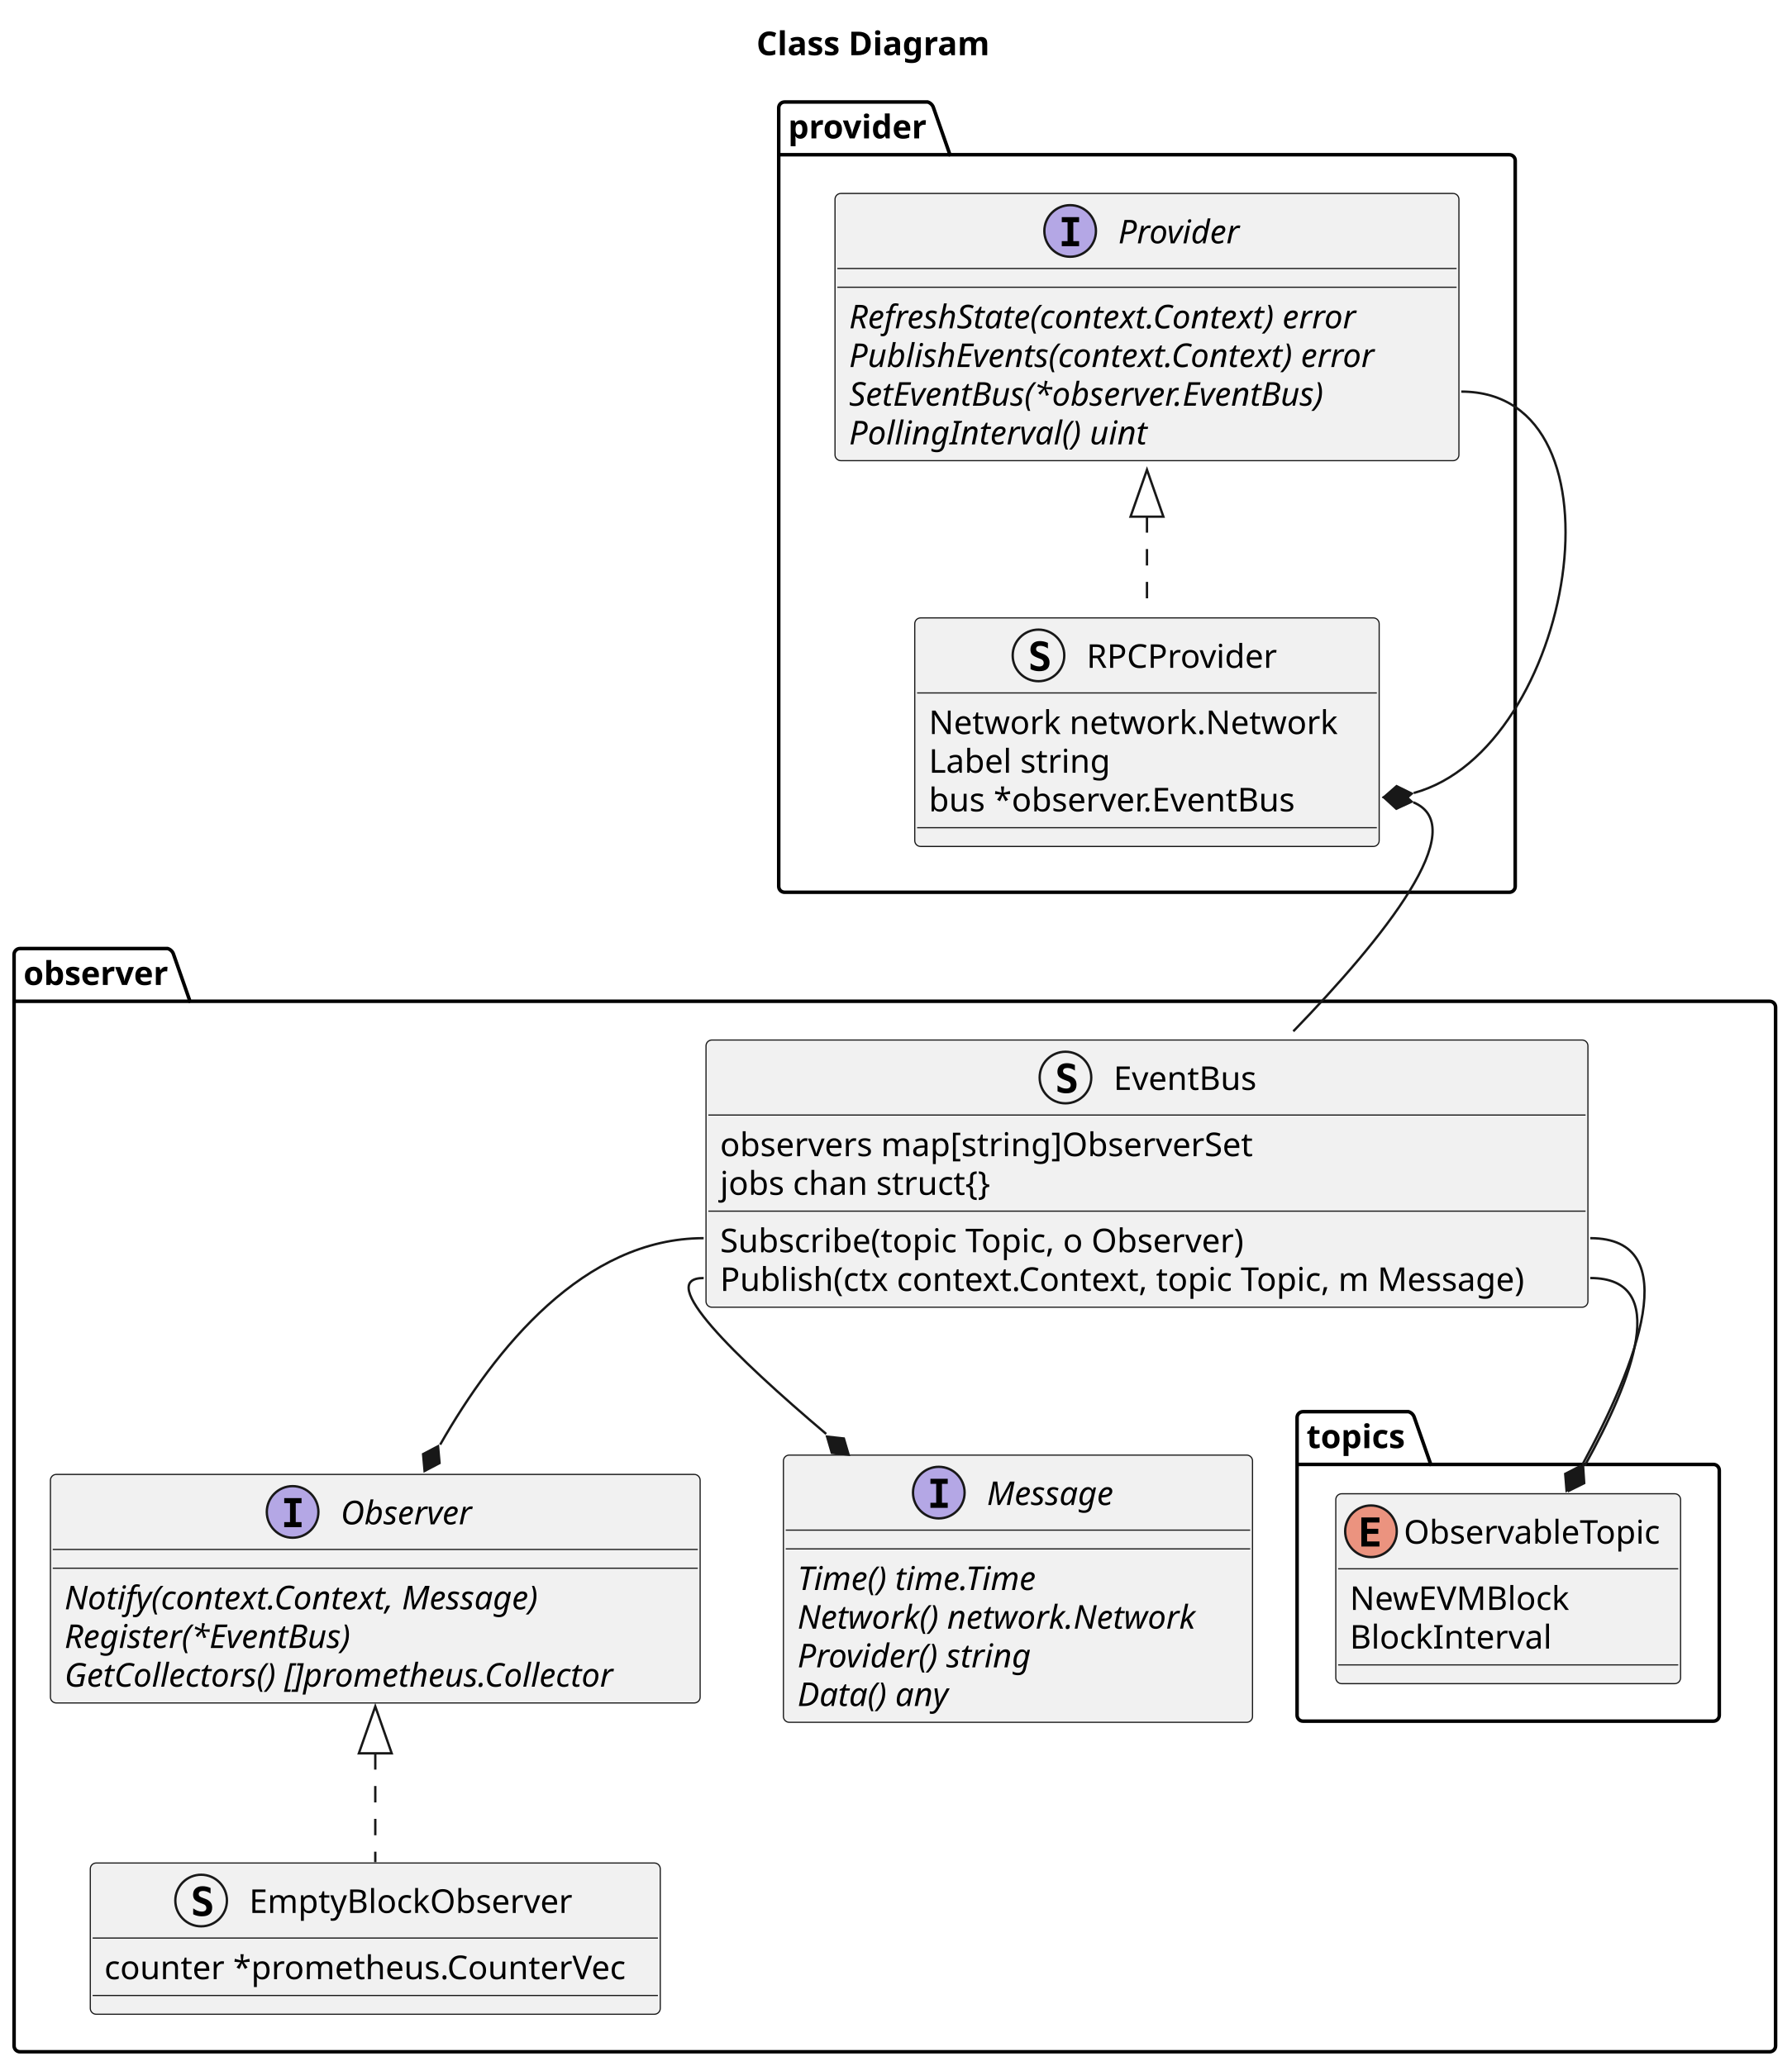
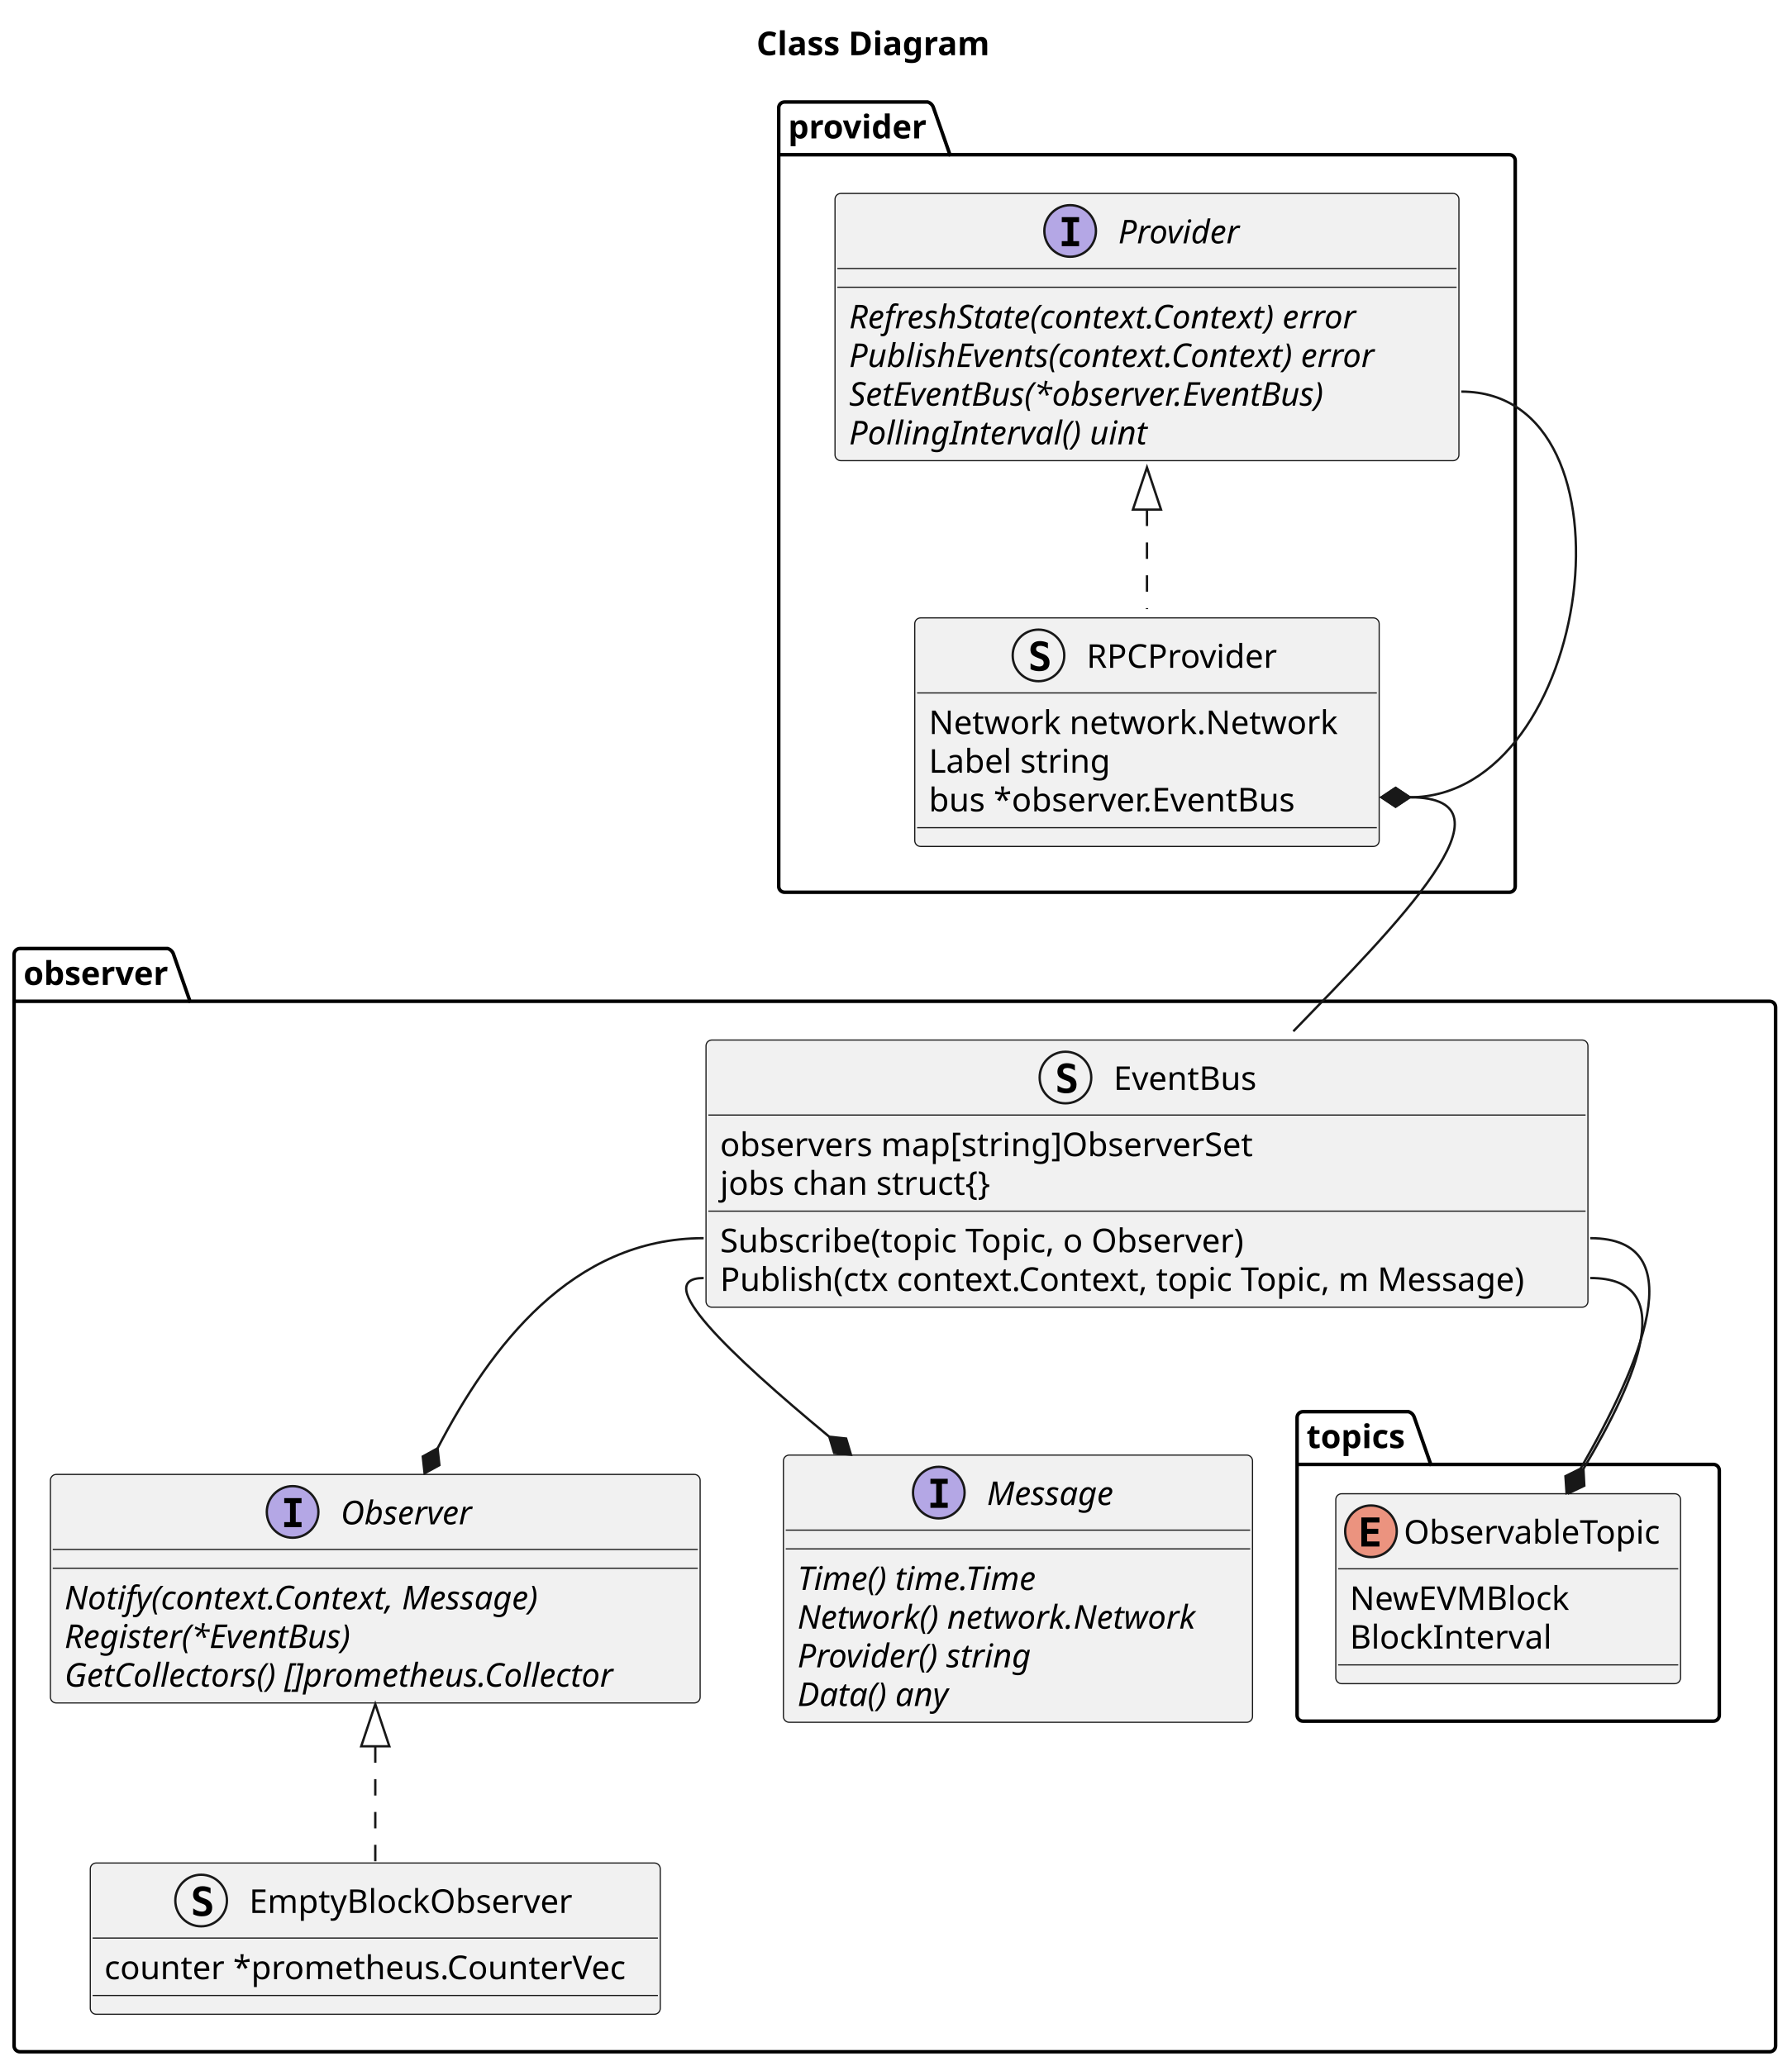
<svg xmlns="http://www.w3.org/2000/svg" contentStyleType="text/css" height="881px" preserveAspectRatio="none" style="width:764px;height:881px;background:#FFFFFF;" version="1.1" viewBox="0 0 764 881" width="764px" zoomAndPan="magnify">
  <defs />
  <g>
    <text fill="#000000" font-family="sans-serif" font-size="14" font-weight="bold" lengthAdjust="spacing" textLength="105" x="322.5" y="23.535">Class Diagram</text>
    <g id="cluster_provider">
      <path d="M334.5,43.488 L395.5,43.488 A3.75,3.75 0 0 1 398,45.988 L405,65.977 L643.5,65.977 A2.5,2.5 0 0 1 646,68.477 L646,377.988 A2.5,2.5 0 0 1 643.5,380.488 L334.5,380.488 A2.5,2.5 0 0 1 332,377.988 L332,45.988 A2.5,2.5 0 0 1 334.5,43.488 " fill="none" style="stroke:#000000;stroke-width:1.5;" />
      <line style="stroke:#000000;stroke-width:1.5;" x1="332" x2="405" y1="65.977" y2="65.977" />
      <text fill="#000000" font-family="sans-serif" font-size="14" font-weight="bold" lengthAdjust="spacing" textLength="60" x="336" y="59.023">provider</text>
    </g>
    <g id="cluster_observer">
      <path d="M8.5,404.488 L71.5,404.488 A3.75,3.75 0 0 1 74,406.988 L81,426.977 L754.5,426.977 A2.5,2.5 0 0 1 757,429.477 L757,872.428 A2.5,2.5 0 0 1 754.5,874.928 L8.5,874.928 A2.5,2.5 0 0 1 6,872.428 L6,406.988 A2.5,2.5 0 0 1 8.5,404.488 " fill="none" style="stroke:#000000;stroke-width:1.5;" />
      <line style="stroke:#000000;stroke-width:1.5;" x1="6" x2="81" y1="426.977" y2="426.977" />
      <text fill="#000000" font-family="sans-serif" font-size="14" font-weight="bold" lengthAdjust="spacing" textLength="62" x="10" y="420.023">observer</text>
    </g>
    <g id="cluster_topics">
      <path d="M555.5,601.978 L600.5,601.978 A3.75,3.75 0 0 1 603,604.478 L610,624.467 L730.5,624.467 A2.5,2.5 0 0 1 733,626.967 L733,731.448 A2.5,2.5 0 0 1 730.5,733.948 L555.5,733.948 A2.5,2.5 0 0 1 553,731.448 L553,604.478 A2.5,2.5 0 0 1 555.5,601.978 " fill="none" style="stroke:#000000;stroke-width:1.5;" />
      <line style="stroke:#000000;stroke-width:1.5;" x1="553" x2="610" y1="624.467" y2="624.467" />
      <text fill="#000000" font-family="sans-serif" font-size="14" font-weight="bold" lengthAdjust="spacing" textLength="44" x="557" y="617.513">topics</text>
    </g>
    <g id="elem_Provider">
      <rect codeLine="5" fill="#F1F1F1" height="113.953" id="Provider" rx="2.5" ry="2.5" style="stroke:#181818;stroke-width:0.5;" width="266" x="356" y="82.488" />
      <ellipse cx="456.25" cy="98.488" fill="#B4A7E5" rx="11" ry="11" style="stroke:#181818;stroke-width:1.0;" />
      <path d="M452.678,94.753 L452.678,92.595 L460.057,92.595 L460.057,94.753 L457.592,94.753 L457.592,102.83 L460.057,102.83 L460.057,104.988 L452.678,104.988 L452.678,102.83 L455.143,102.83 L455.143,94.753 Z " fill="#000000" />
      <text fill="#000000" font-family="sans-serif" font-size="14" font-style="italic" lengthAdjust="spacing" textLength="57" x="476.75" y="103.779">Provider</text>
      <line style="stroke:#181818;stroke-width:0.5;" x1="357" x2="621" y1="114.488" y2="114.488" />
      <line style="stroke:#181818;stroke-width:0.5;" x1="357" x2="621" y1="122.488" y2="122.488" />
      <text fill="#000000" font-family="sans-serif" font-size="14" font-style="italic" lengthAdjust="spacing" textLength="246" x="362" y="140.023">RefreshState(context.Context) error</text>
      <text fill="#000000" font-family="sans-serif" font-size="14" font-style="italic" lengthAdjust="spacing" textLength="254" x="362" y="156.512">PublishEvents(context.Context) error</text>
      <text fill="#000000" font-family="sans-serif" font-size="14" font-style="italic" lengthAdjust="spacing" textLength="224" x="362" y="173">SetEventBus(*observer.EventBus)</text>
      <text fill="#000000" font-family="sans-serif" font-size="14" font-style="italic" lengthAdjust="spacing" textLength="139" x="362" y="189.488">PollingInterval() uint</text>
    </g>
    <g id="elem_RPCProvider">
      <rect codeLine="12" fill="#F1F1F1" height="97.465" id="RPCProvider" rx="2.5" ry="2.5" style="stroke:#181818;stroke-width:0.5;" width="198" x="390" y="263.488" />
      <ellipse cx="442.75" cy="279.488" fill="#F1F1F1" rx="11" ry="11" style="stroke:#181818;stroke-width:1.0;" />
      <path d="M442.483,280.551 Q440.632,279.846 439.977,279.07 Q439.321,278.293 439.321,276.982 Q439.321,275.297 440.4,274.334 Q441.479,273.371 443.363,273.371 Q444.218,273.371 445.073,273.566 Q445.928,273.761 446.767,274.143 L446.767,276.534 Q445.978,275.978 445.165,275.687 Q444.351,275.397 443.554,275.397 Q442.666,275.397 442.193,275.753 Q441.72,276.11 441.72,276.774 Q441.72,277.289 442.064,277.625 Q442.409,277.961 443.504,278.368 L444.559,278.767 Q446.053,279.315 446.758,280.219 Q447.464,281.124 447.464,282.502 Q447.464,284.378 446.356,285.303 Q445.248,286.229 443.006,286.229 Q442.085,286.229 441.159,286.009 Q440.234,285.789 439.371,285.357 L439.371,282.826 Q440.35,283.523 441.267,283.863 Q442.185,284.204 443.081,284.204 Q443.986,284.204 444.484,283.793 Q444.982,283.382 444.982,282.643 Q444.982,282.087 444.65,281.668 Q444.318,281.248 443.687,281.008 Z " fill="#000000" />
      <text fill="#000000" font-family="sans-serif" font-size="14" lengthAdjust="spacing" textLength="84" x="463.25" y="284.779">RPCProvider</text>
      <line style="stroke:#181818;stroke-width:0.5;" x1="391" x2="587" y1="295.488" y2="295.488" />
      <text fill="#000000" font-family="sans-serif" font-size="14" lengthAdjust="spacing" textLength="186" x="396" y="313.023">Network   network.Network</text>
      <text fill="#000000" font-family="sans-serif" font-size="14" lengthAdjust="spacing" textLength="96" x="396" y="329.512">Label     string</text>
      <text fill="#000000" font-family="sans-serif" font-size="14" lengthAdjust="spacing" textLength="185" x="396" y="346">bus       *observer.EventBus</text>
      <line style="stroke:#181818;stroke-width:0.5;" x1="391" x2="587" y1="352.953" y2="352.953" />
    </g>
    <g id="elem_Observer">
      <rect codeLine="27" fill="#F1F1F1" height="97.465" id="Observer" rx="2.5" ry="2.5" style="stroke:#181818;stroke-width:0.5;" width="277" x="21.5" y="628.728" />
      <ellipse cx="124.75" cy="644.728" fill="#B4A7E5" rx="11" ry="11" style="stroke:#181818;stroke-width:1.0;" />
      <path d="M121.178,640.993 L121.178,638.835 L128.557,638.835 L128.557,640.993 L126.092,640.993 L126.092,649.07 L128.557,649.07 L128.557,651.228 L121.178,651.228 L121.178,649.07 L123.643,649.07 L123.643,640.993 Z " fill="#000000" />
      <text fill="#000000" font-family="sans-serif" font-size="14" font-style="italic" lengthAdjust="spacing" textLength="62" x="145.25" y="650.019">Observer</text>
      <line style="stroke:#181818;stroke-width:0.5;" x1="22.5" x2="297.5" y1="660.728" y2="660.728" />
      <line style="stroke:#181818;stroke-width:0.5;" x1="22.5" x2="297.5" y1="668.728" y2="668.728" />
      <text fill="#000000" font-family="sans-serif" font-size="14" font-style="italic" lengthAdjust="spacing" textLength="228" x="27.5" y="686.263">Notify(context.Context, Message)</text>
      <text fill="#000000" font-family="sans-serif" font-size="14" font-style="italic" lengthAdjust="spacing" textLength="134" x="27.5" y="702.752">Register(*EventBus)</text>
      <text fill="#000000" font-family="sans-serif" font-size="14" font-style="italic" lengthAdjust="spacing" textLength="265" x="27.5" y="719.24">GetCollectors() []prometheus.Collector</text>
    </g>
    <g id="elem_Message">
      <rect codeLine="33" fill="#F1F1F1" height="113.953" id="Message" rx="2.5" ry="2.5" style="stroke:#181818;stroke-width:0.5;" width="200" x="334" y="620.488" />
      <ellipse cx="400.25" cy="636.488" fill="#B4A7E5" rx="11" ry="11" style="stroke:#181818;stroke-width:1.0;" />
      <path d="M396.678,632.753 L396.678,630.595 L404.057,630.595 L404.057,632.753 L401.592,632.753 L401.592,640.83 L404.057,640.83 L404.057,642.988 L396.678,642.988 L396.678,640.83 L399.143,640.83 L399.143,632.753 Z " fill="#000000" />
      <text fill="#000000" font-family="sans-serif" font-size="14" font-style="italic" lengthAdjust="spacing" textLength="59" x="420.75" y="641.779">Message</text>
      <line style="stroke:#181818;stroke-width:0.5;" x1="335" x2="533" y1="652.488" y2="652.488" />
      <line style="stroke:#181818;stroke-width:0.5;" x1="335" x2="533" y1="660.488" y2="660.488" />
      <text fill="#000000" font-family="sans-serif" font-size="14" font-style="italic" lengthAdjust="spacing" textLength="116" x="340" y="678.023">Time() time.Time</text>
      <text fill="#000000" font-family="sans-serif" font-size="14" font-style="italic" lengthAdjust="spacing" textLength="188" x="340" y="694.512">Network() network.Network</text>
      <text fill="#000000" font-family="sans-serif" font-size="14" font-style="italic" lengthAdjust="spacing" textLength="111" x="340" y="711">Provider() string</text>
      <text fill="#000000" font-family="sans-serif" font-size="14" font-style="italic" lengthAdjust="spacing" textLength="69" x="340" y="727.488">Data() any</text>
    </g>
    <g id="elem_EventBus">
      <rect codeLine="40" fill="#F1F1F1" height="113.953" id="EventBus" rx="2.5" ry="2.5" style="stroke:#181818;stroke-width:0.5;" width="376" x="301" y="443.488" />
      <ellipse cx="454.25" cy="459.488" fill="#F1F1F1" rx="11" ry="11" style="stroke:#181818;stroke-width:1.0;" />
      <path d="M453.983,460.551 Q452.132,459.846 451.477,459.07 Q450.821,458.293 450.821,456.982 Q450.821,455.297 451.9,454.334 Q452.979,453.371 454.863,453.371 Q455.718,453.371 456.573,453.566 Q457.428,453.761 458.267,454.143 L458.267,456.534 Q457.478,455.978 456.665,455.687 Q455.851,455.397 455.054,455.397 Q454.166,455.397 453.693,455.753 Q453.22,456.11 453.22,456.774 Q453.22,457.289 453.564,457.625 Q453.909,457.961 455.004,458.368 L456.059,458.767 Q457.553,459.315 458.258,460.219 Q458.964,461.124 458.964,462.502 Q458.964,464.378 457.856,465.303 Q456.748,466.229 454.506,466.229 Q453.585,466.229 452.659,466.009 Q451.734,465.789 450.871,465.357 L450.871,462.826 Q451.85,463.523 452.767,463.863 Q453.685,464.204 454.581,464.204 Q455.486,464.204 455.984,463.793 Q456.482,463.382 456.482,462.643 Q456.482,462.087 456.15,461.668 Q455.818,461.248 455.187,461.008 Z " fill="#000000" />
      <text fill="#000000" font-family="sans-serif" font-size="14" lengthAdjust="spacing" textLength="61" x="474.75" y="464.779">EventBus</text>
      <line style="stroke:#181818;stroke-width:0.5;" x1="302" x2="676" y1="475.488" y2="475.488" />
      <text fill="#000000" font-family="sans-serif" font-size="14" lengthAdjust="spacing" textLength="234" x="307" y="493.023">observers map[string]ObserverSet</text>
      <text fill="#000000" font-family="sans-serif" font-size="14" lengthAdjust="spacing" textLength="139" x="307" y="509.512">jobs      chan struct{}</text>
      <line style="stroke:#181818;stroke-width:0.5;" x1="302" x2="676" y1="516.465" y2="516.465" />
      <text fill="#000000" font-family="sans-serif" font-size="14" lengthAdjust="spacing" textLength="236" x="307" y="534">Subscribe(topic Topic, o Observer)</text>
      <text fill="#000000" font-family="sans-serif" font-size="14" lengthAdjust="spacing" textLength="364" x="307" y="550.488">Publish(ctx context.Context, topic Topic, m Message)</text>
    </g>
    <g id="elem_EmptyBlockObserver">
      <rect codeLine="48" fill="#F1F1F1" height="64.488" id="EmptyBlockObserver" rx="2.5" ry="2.5" style="stroke:#181818;stroke-width:0.5;" width="243" x="38.5" y="794.438" />
      <ellipse cx="85.75" cy="810.438" fill="#F1F1F1" rx="11" ry="11" style="stroke:#181818;stroke-width:1.0;" />
      <path d="M85.483,811.501 Q83.632,810.796 82.977,810.02 Q82.321,809.244 82.321,807.932 Q82.321,806.247 83.4,805.284 Q84.479,804.321 86.363,804.321 Q87.218,804.321 88.073,804.516 Q88.928,804.711 89.767,805.093 L89.767,807.484 Q88.978,806.928 88.165,806.637 Q87.351,806.346 86.554,806.346 Q85.666,806.346 85.193,806.703 Q84.72,807.06 84.72,807.724 Q84.72,808.239 85.064,808.575 Q85.409,808.911 86.504,809.318 L87.559,809.717 Q89.053,810.264 89.758,811.169 Q90.464,812.074 90.464,813.452 Q90.464,815.328 89.356,816.254 Q88.248,817.179 86.006,817.179 Q85.085,817.179 84.159,816.959 Q83.234,816.739 82.371,816.307 L82.371,813.776 Q83.35,814.473 84.267,814.813 Q85.185,815.154 86.081,815.154 Q86.986,815.154 87.484,814.743 Q87.982,814.332 87.982,813.593 Q87.982,813.037 87.65,812.618 Q87.318,812.198 86.687,811.958 Z " fill="#000000" />
      <text fill="#000000" font-family="sans-serif" font-size="14" lengthAdjust="spacing" textLength="140" x="106.25" y="815.729">EmptyBlockObserver</text>
      <line style="stroke:#181818;stroke-width:0.5;" x1="39.5" x2="280.5" y1="826.438" y2="826.438" />
      <text fill="#000000" font-family="sans-serif" font-size="14" lengthAdjust="spacing" textLength="231" x="44.5" y="843.973">counter *prometheus.CounterVec</text>
      <line style="stroke:#181818;stroke-width:0.5;" x1="39.5" x2="280.5" y1="850.927" y2="850.927" />
    </g>
    <g id="elem_ObservableTopic">
      <rect codeLine="21" fill="#F1F1F1" height="80.977" id="ObservableTopic" rx="2.5" ry="2.5" style="stroke:#181818;stroke-width:0.5;" width="147" x="569.5" y="636.978" />
      <ellipse cx="584.5" cy="652.978" fill="#EB937F" rx="11" ry="11" style="stroke:#181818;stroke-width:1.0;" />
      <path d="M588.114,659.478 L580.394,659.478 L580.394,647.085 L588.114,647.085 L588.114,649.243 L582.843,649.243 L582.843,651.916 L587.616,651.916 L587.616,654.074 L582.843,654.074 L582.843,657.32 L588.114,657.32 Z " fill="#000000" />
      <text fill="#000000" font-family="sans-serif" font-size="14" lengthAdjust="spacing" textLength="115" x="598.5" y="658.269">ObservableTopic</text>
      <line style="stroke:#181818;stroke-width:0.5;" x1="570.5" x2="715.5" y1="668.978" y2="668.978" />
      <text fill="#000000" font-family="sans-serif" font-size="14" lengthAdjust="spacing" textLength="94" x="575.5" y="686.513">NewEVMBlock</text>
      <text fill="#000000" font-family="sans-serif" font-size="14" lengthAdjust="spacing" textLength="87" x="575.5" y="703.002">BlockInterval</text>
      <line style="stroke:#181818;stroke-width:0.5;" x1="570.5" x2="715.5" y1="709.955" y2="709.955" />
    </g>
    <g id="link_Provider_RPCProvider">
-       <path d="M489,220.138 C489,233.608 489,247.258 489,259.738 " fill="none" id="Provider-backto-RPCProvider" style="stroke:#181818;stroke-width:1.0;stroke-dasharray:7.0,7.0;" />
-       <polygon fill="none" points="482,220.318,489,200.318,496,220.318,482,220.318" style="stroke:#181818;stroke-width:1.0;" />
+       <path d="M489,217.318 C489,236.988 489,240.718 489,259.738 " fill="none" id="Provider-backto-RPCProvider" style="stroke:#181818;stroke-width:1.0;stroke-dasharray:7.0,7.0;" />
+       <polygon fill="none" points="489,199.318,483,217.318,495,217.318,489,199.318" style="stroke:#181818;stroke-width:1.0;" />
    </g>
    <g id="link_Provider_RPCProvider">
-       <path codeLine="54" d="M623,166.988 C696.62,166.988 671.07,319.668 602.73,338.158 " fill="none" id="Provider-to-RPCProvider" style="stroke:#181818;stroke-width:1.0;" />
-       <polygon fill="#181818" points="590,339.988,596.475,343.163,601.895,338.408,595.421,335.233,590,339.988" style="stroke:#181818;stroke-width:1.0;" />
+       <path codeLine="54" d="M623,166.988 C701.36,166.988 679.36,339.988 601,339.988 " fill="none" id="Provider-to-RPCProvider" style="stroke:#181818;stroke-width:1.0;" />
+       <polygon fill="#181818" points="589,339.988,595,343.988,601,339.988,595,335.988,589,339.988" style="stroke:#181818;stroke-width:1.0;" />
    </g>
    <g id="link_Observer_EmptyBlockObserver">
-       <path d="M160,747.608 C160,763.868 160,780.428 160,794.078 " fill="none" id="Observer-backto-EmptyBlockObserver" style="stroke:#181818;stroke-width:1.0;stroke-dasharray:7.0,7.0;" />
-       <polygon fill="none" points="153,747.668,160,727.668,167,747.668,153,747.668" style="stroke:#181818;stroke-width:1.0;" />
+       <path d="M160,744.668 C160,766.808 160,774.438 160,794.078 " fill="none" id="Observer-backto-EmptyBlockObserver" style="stroke:#181818;stroke-width:1.0;stroke-dasharray:7.0,7.0;" />
+       <polygon fill="none" points="160,726.668,154,744.668,166,744.668,160,726.668" style="stroke:#181818;stroke-width:1.0;" />
    </g>
    <g id="link_RPCProvider_EventBus">
-       <path codeLine="53" d="M602.57,342.128 C627.88,352.648 590.04,399.868 551.4,439.778 " fill="none" id="RPCProvider-backto-EventBus" style="stroke:#181818;stroke-width:1.0;" />
-       <polygon fill="#181818" points="590,339.988,595.302,344.876,601.853,341.863,596.551,336.974,590,339.988" style="stroke:#181818;stroke-width:1.0;" />
+       <path codeLine="53" d="M601,339.988 C649.91,339.988 595.18,394.578 551.4,439.778 " fill="none" id="RPCProvider-backto-EventBus" style="stroke:#181818;stroke-width:1.0;" />
+       <polygon fill="#181818" points="589,339.988,595,343.988,601,339.988,595,335.988,589,339.988" style="stroke:#181818;stroke-width:1.0;" />
    </g>
    <g id="link_EventBus_ObservableTopic">
-       <path codeLine="55" d="M678,527.988 C718.82,527.988 697.79,581.818 674.6,624.658 " fill="none" id="EventBus-to-ObservableTopic" style="stroke:#181818;stroke-width:1.0;" />
-       <polygon fill="#181818" points="667.89,635.678,674.305,632.384,673.731,625.196,667.316,628.49,667.89,635.678" style="stroke:#181818;stroke-width:1.0;" />
+       <path codeLine="55" d="M678,527.988 C722.76,527.988 699.15,582.294 673.87,626.274 " fill="none" id="EventBus-to-ObservableTopic" style="stroke:#181818;stroke-width:1.0;" />
+       <polygon fill="#181818" points="667.89,636.678,674.348,633.47,673.87,626.274,667.412,629.483,667.89,636.678" style="stroke:#181818;stroke-width:1.0;" />
    </g>
    <g id="link_EventBus_ObservableTopic">
-       <path codeLine="57" d="M678,544.988 C712.64,544.988 696.11,588.118 675.67,624.978 " fill="none" id="EventBus-to-ObservableTopic-1" style="stroke:#181818;stroke-width:1.0;" />
-       <polygon fill="#181818" points="668.96,635.658,675.419,632.453,674.945,625.257,668.485,628.463,668.96,635.658" style="stroke:#181818;stroke-width:1.0;" />
+       <path codeLine="57" d="M678,544.988 C716.38,544.988 698.067,587.64 675.087,626.34 " fill="none" id="EventBus-to-ObservableTopic-1" style="stroke:#181818;stroke-width:1.0;" />
+       <polygon fill="#181818" points="668.96,636.658,675.463,633.542,675.087,626.34,668.584,629.457,668.96,636.658" style="stroke:#181818;stroke-width:1.0;" />
    </g>
    <g id="link_EventBus_Observer">
-       <path codeLine="56" d="M300,527.988 C249,527.988 211.09,574.938 187.67,616.028 " fill="none" id="EventBus-to-Observer" style="stroke:#181818;stroke-width:1.0;" />
-       <polygon fill="#181818" points="181.02,627.258,187.402,623.901,186.758,616.719,180.376,620.076,181.02,627.258" style="stroke:#181818;stroke-width:1.0;" />
+       <path codeLine="56" d="M300,527.988 C243.84,527.988 209.095,574.251 186.555,617.611 " fill="none" id="EventBus-to-Observer" style="stroke:#181818;stroke-width:1.0;" />
+       <polygon fill="#181818" points="181.02,628.258,187.337,624.78,186.555,617.611,180.238,621.09,181.02,628.258" style="stroke:#181818;stroke-width:1.0;" />
    </g>
    <g id="link_EventBus_Message">
-       <path codeLine="58" d="M300,544.988 C278.98,544.988 313.15,578.358 352.24,611.478 " fill="none" id="EventBus-to-Message" style="stroke:#181818;stroke-width:1.0;" />
-       <polygon fill="#181818" points="361.8,620.328,359.776,613.407,352.608,612.614,354.633,619.535,361.8,620.328" style="stroke:#181818;stroke-width:1.0;" />
+       <path codeLine="58" d="M300,544.988 C277.1,544.988 310.463,576.928 353.563,612.668 " fill="none" id="EventBus-to-Message" style="stroke:#181818;stroke-width:1.0;" />
+       <polygon fill="#181818" points="362.8,620.328,360.735,613.419,353.563,612.668,355.628,619.577,362.8,620.328" style="stroke:#181818;stroke-width:1.0;" />
    </g>
  </g>
</svg>
